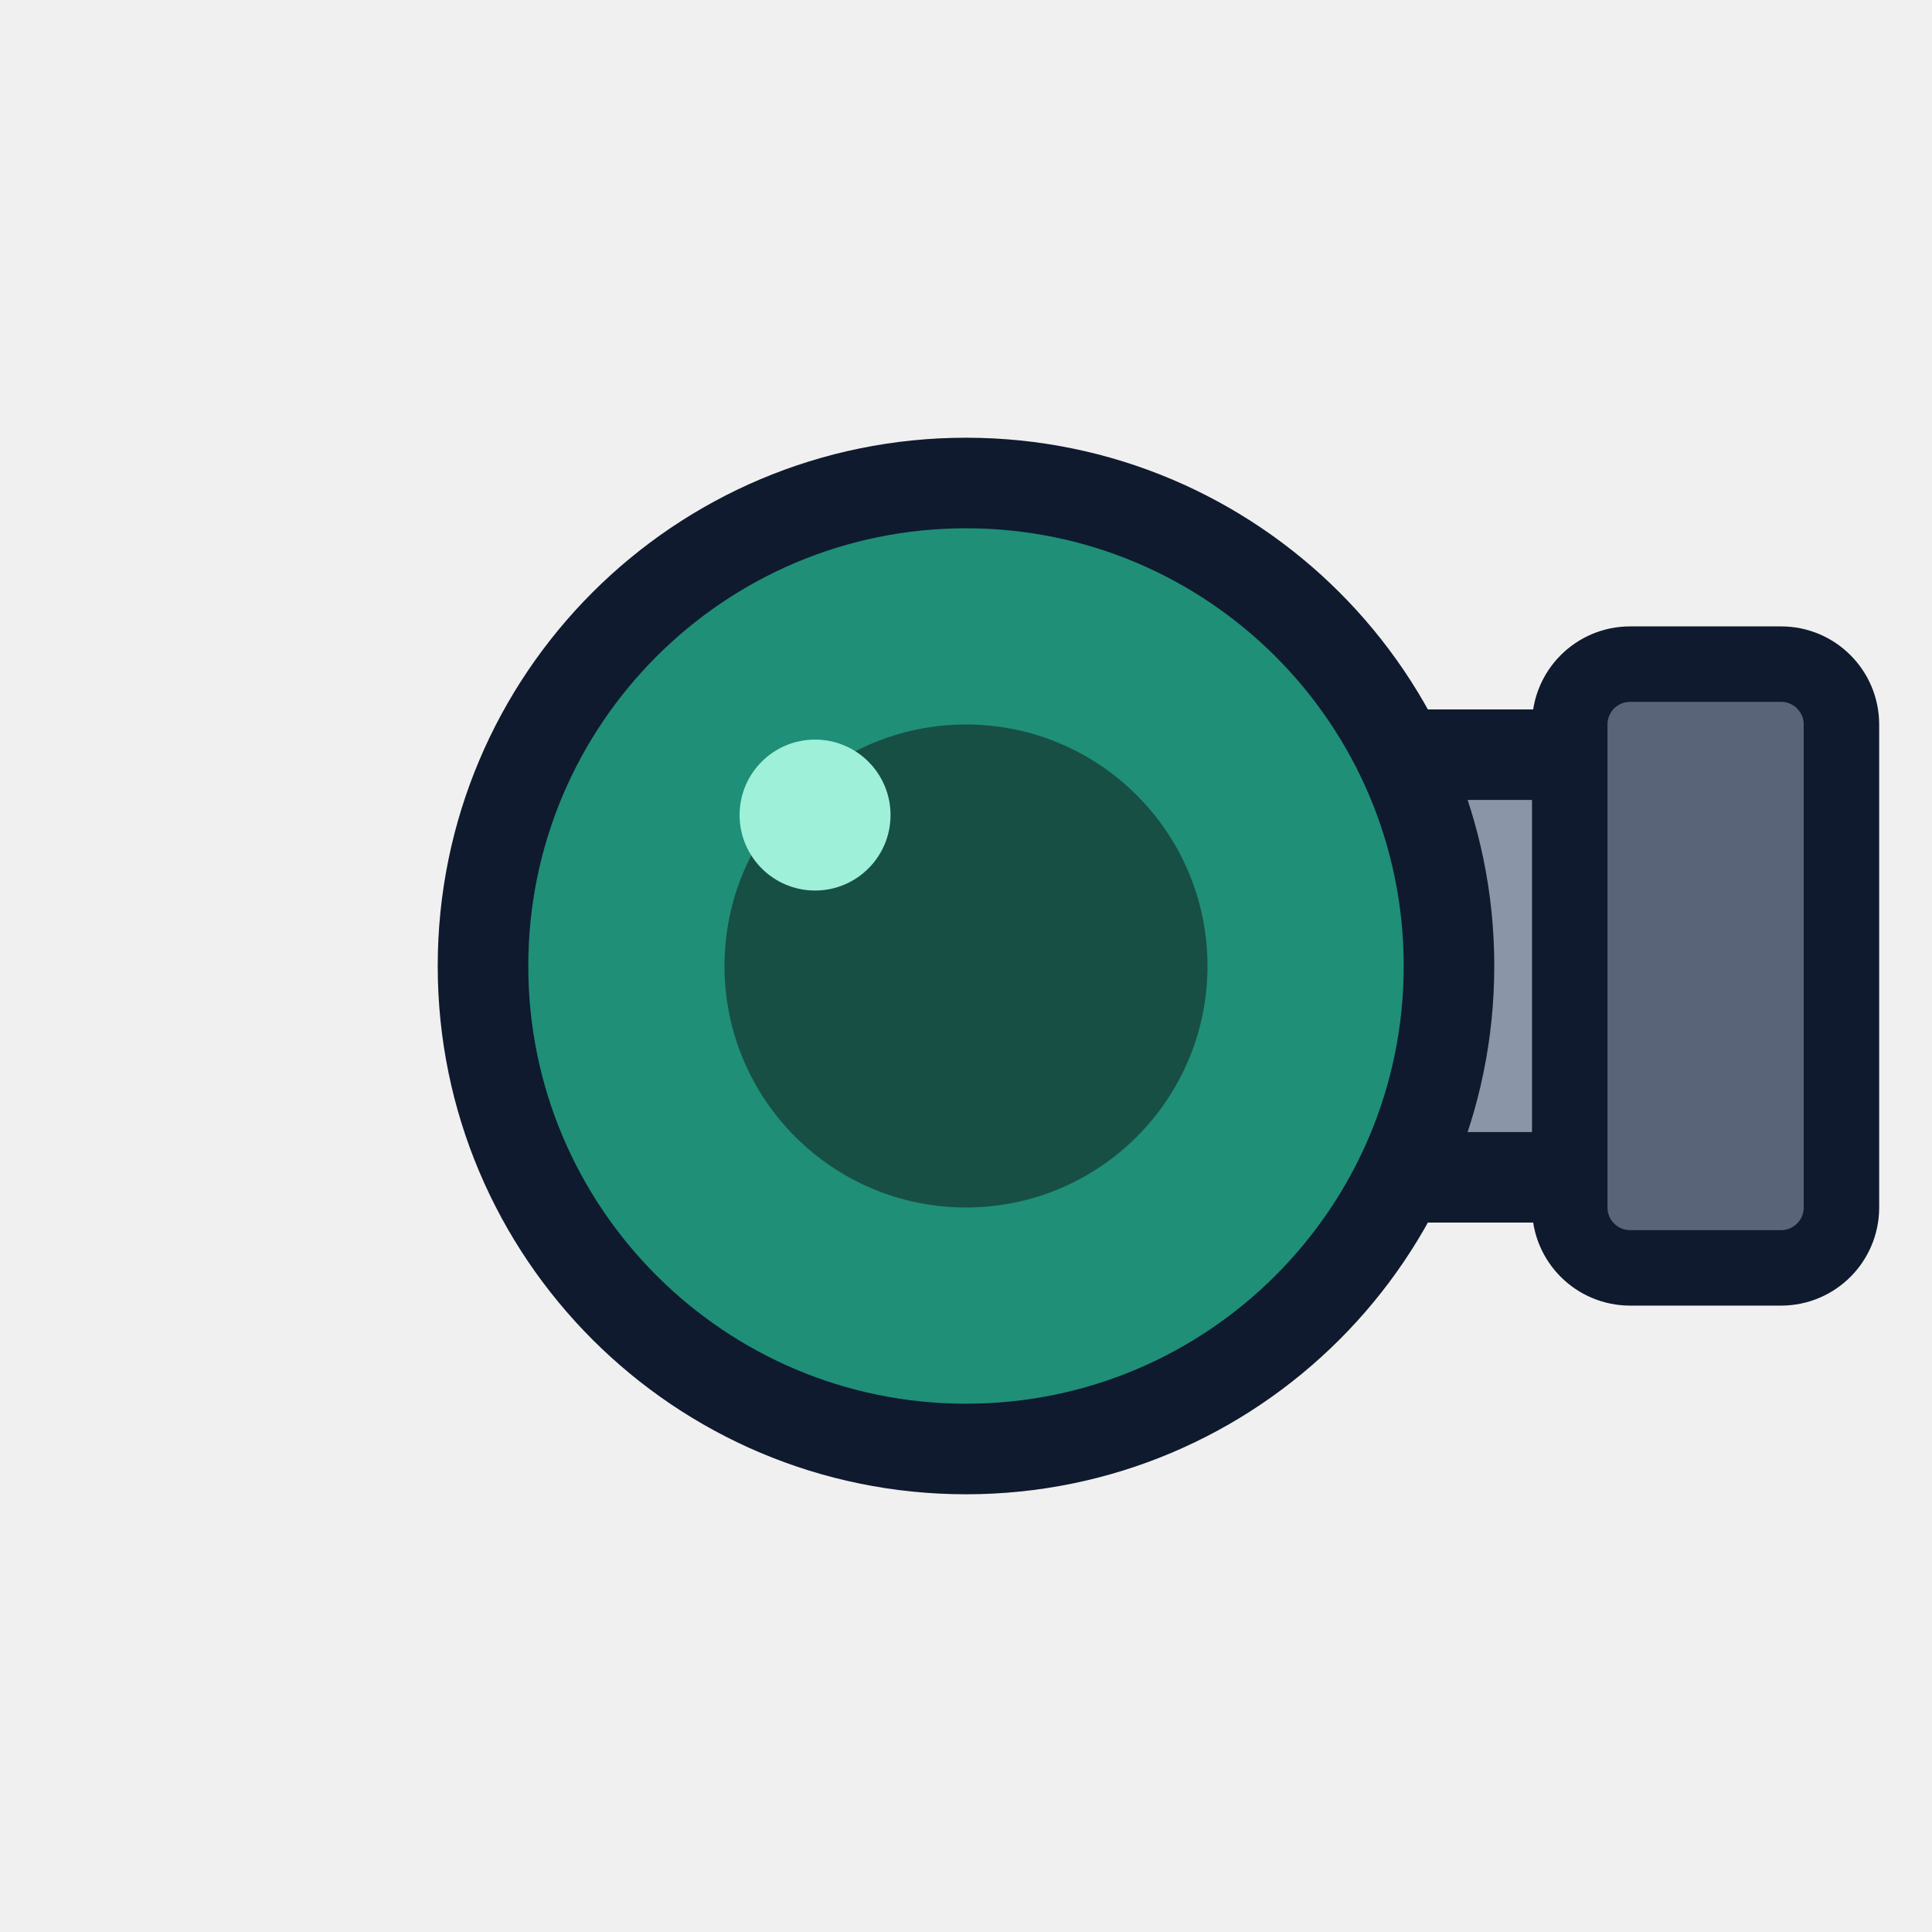
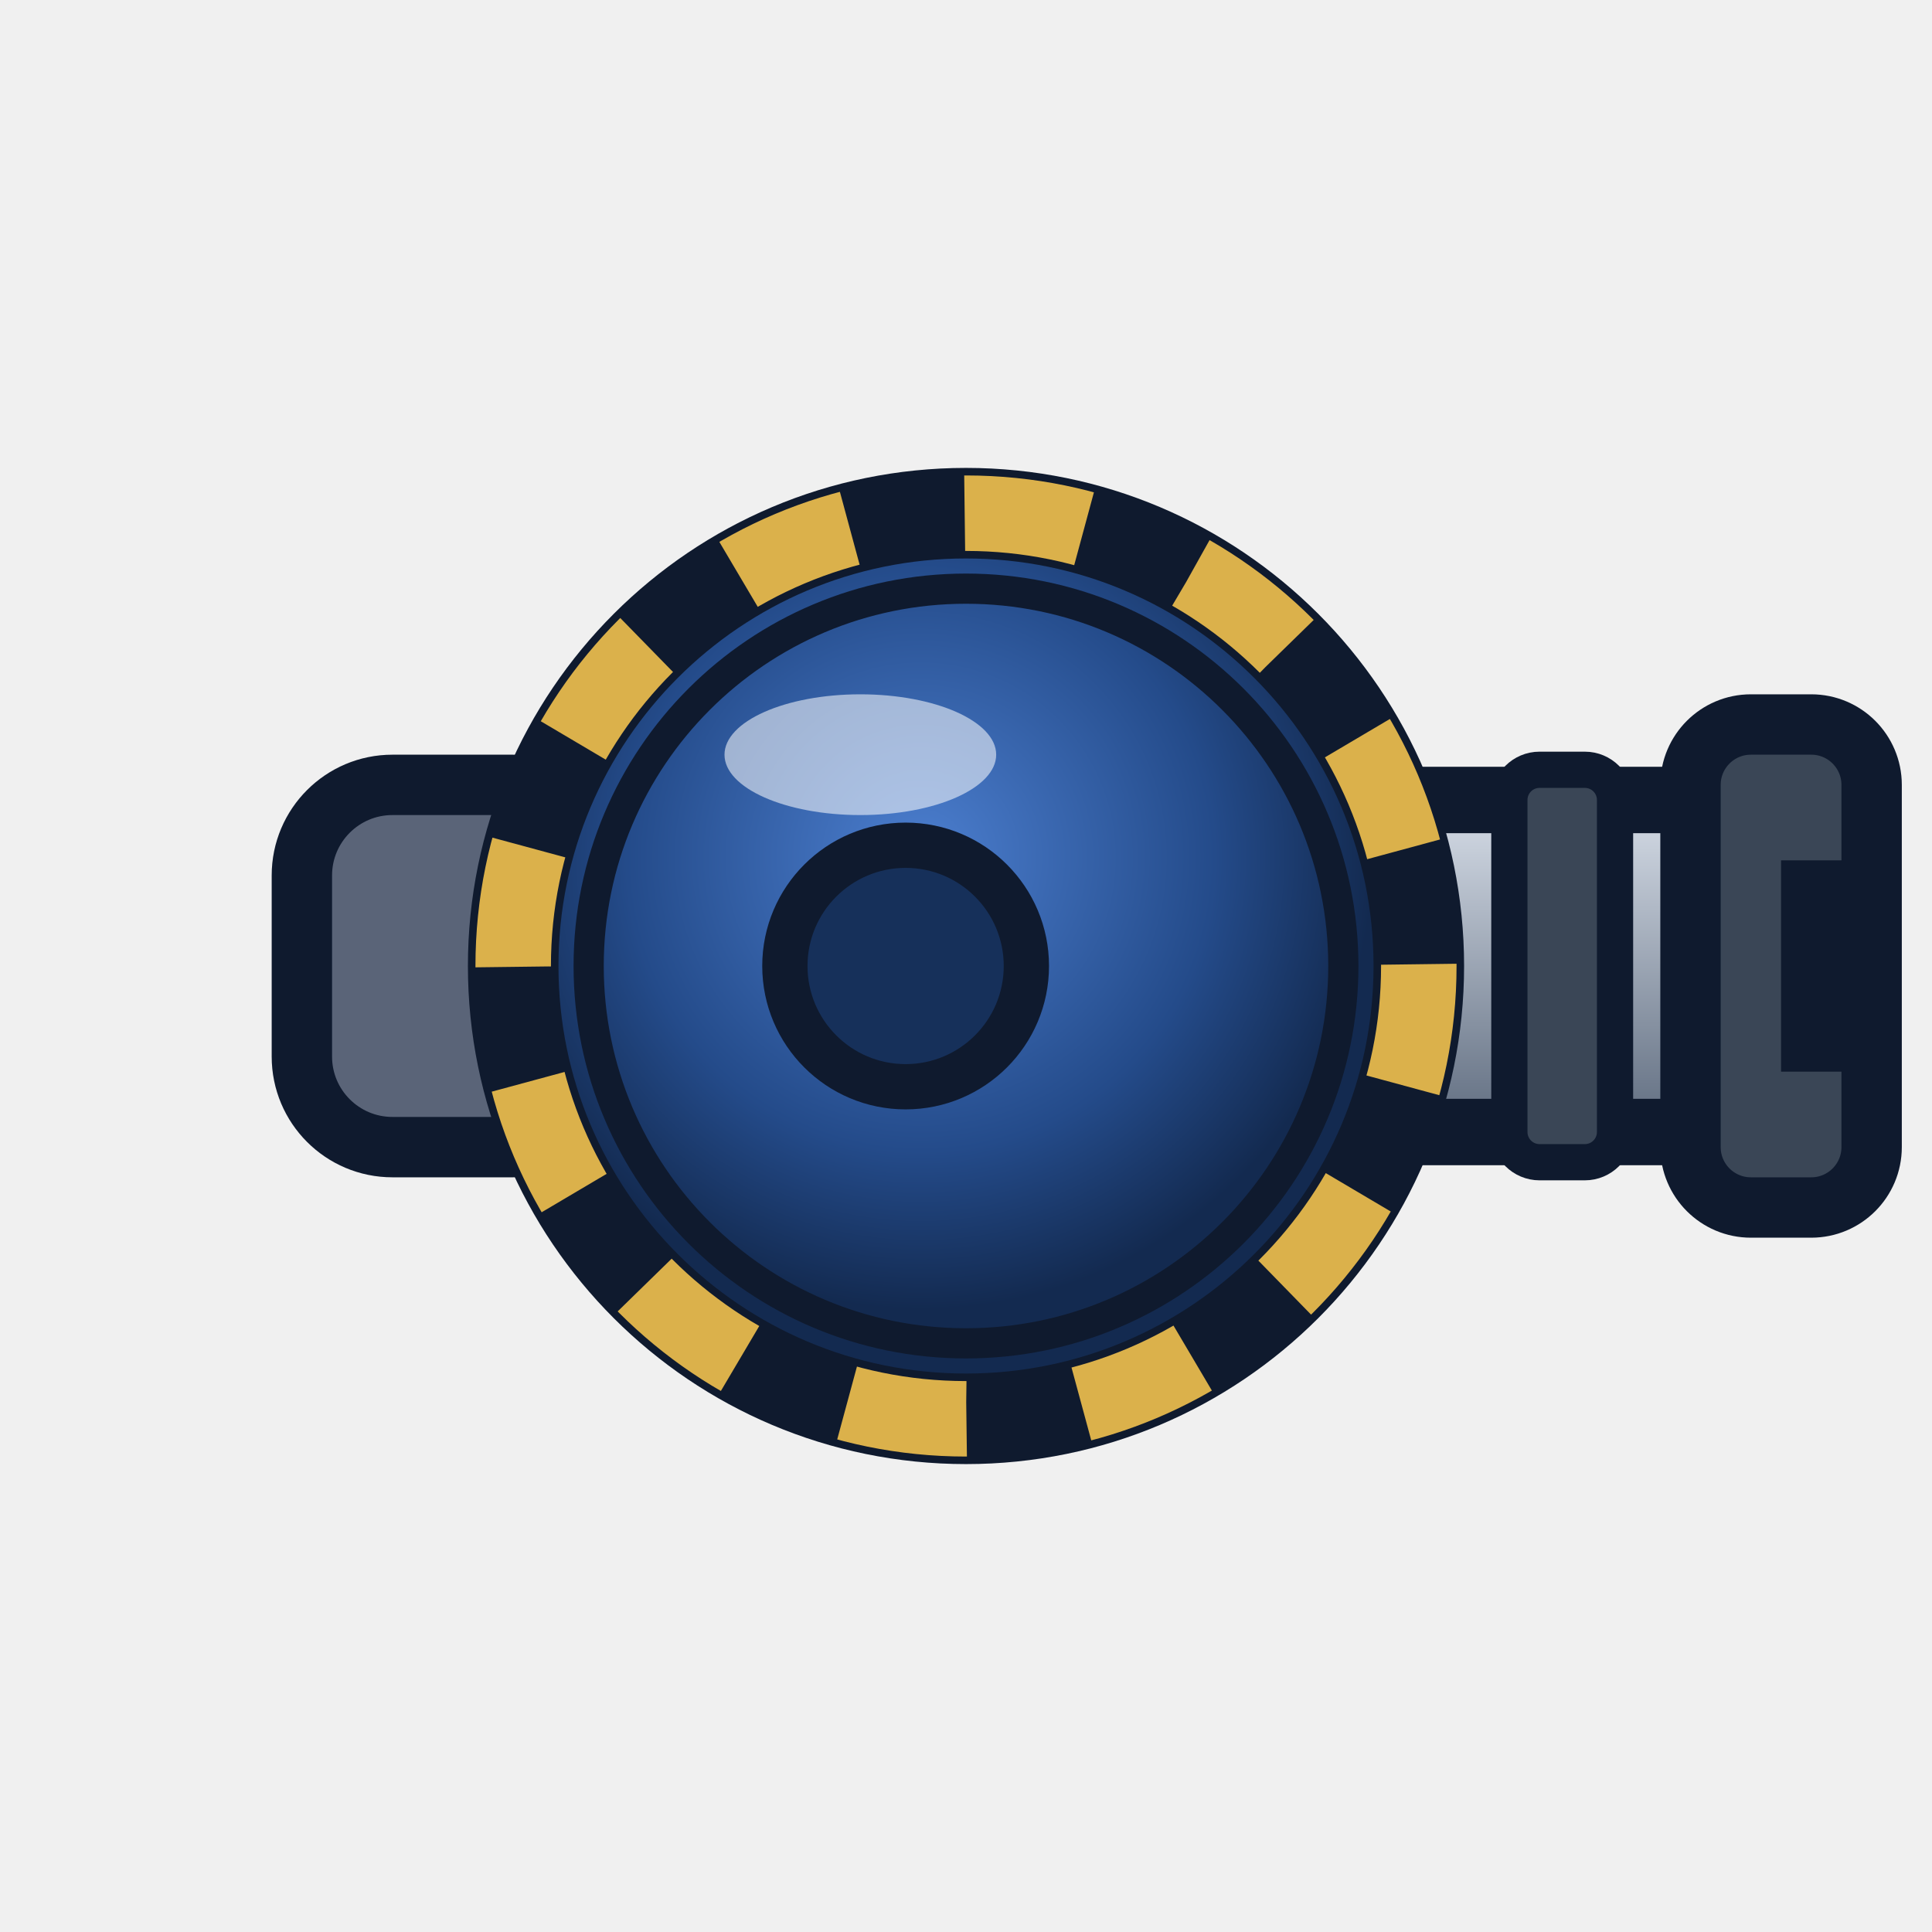
<svg xmlns="http://www.w3.org/2000/svg" viewBox="0 0 64 64">
-   <rect x="34" y="25" width="24" height="14" rx="3" fill="#8a96a8" stroke="#0f1a2e" stroke-width="3" />
-   <rect x="52" y="22" width="9" height="20" rx="2" fill="#5a6478" stroke="#0f1a2e" stroke-width="2.5" />
-   <circle cx="32" cy="32" r="16" fill="#1f8f78" stroke="#0f1a2e" stroke-width="3" />
-   <circle cx="32" cy="32" r="8" fill="#174f45" />
-   <circle cx="27" cy="27" r="2.5" fill="#9ff0d8" />
+   <defs>
+     <linearGradient id="ctBar" x1="0" y1="0" x2="0" y2="1">
+       <stop offset="0" stop-color="#d7dee8" />
+       <stop offset="1" stop-color="#5f6c7f" />
+     </linearGradient>
+     <radialGradient id="ctDome" cx="45%" cy="38%">
+       <stop offset="0" stop-color="#4c7fd0" />
+       <stop offset="0.65" stop-color="#244b8a" />
+       <stop offset="1" stop-color="#132a50" />
+     </radialGradient>
+   </defs>
+   <rect x="10" y="26" width="10" height="12" rx="3" fill="#5a6478" stroke="#0f1a2e" stroke-width="2" />
+   <rect x="36" y="26.5" width="22" height="11" rx="2" fill="url(#ctBar)" stroke="#0f1a2e" stroke-width="2.2" />
+   <rect x="42" y="25.5" width="3.5" height="13" rx="1" fill="#3a4656" stroke="#0f1a2e" stroke-width="1.2" />
+   <rect x="50" y="25.5" width="3.5" height="13" rx="1" fill="#3a4656" stroke="#0f1a2e" stroke-width="1.2" />
+   <rect x="56" y="24" width="6" height="16" rx="2" fill="#3a4656" stroke="#0f1a2e" stroke-width="2" />
+   <rect x="59" y="28.5" width="3" height="7" fill="#0f1a2e" />
+   <circle cx="32" cy="32" r="15" fill="url(#ctDome)" stroke="#0f1a2e" stroke-width="3" />
+   <circle cx="32" cy="32" r="15" fill="none" stroke="#f2c14e" stroke-width="2.5" stroke-dasharray="4 3.85" opacity="0.9" />
+   <circle cx="32" cy="32" r="12.5" fill="none" stroke="#0f1a2e" stroke-width="1" />
+   <circle cx="30" cy="32" r="4" fill="#16305a" stroke="#0f1a2e" stroke-width="1.5" />
+   <ellipse cx="28.5" cy="25" rx="4.5" ry="2" fill="#ffffff" opacity="0.55" />
</svg>
